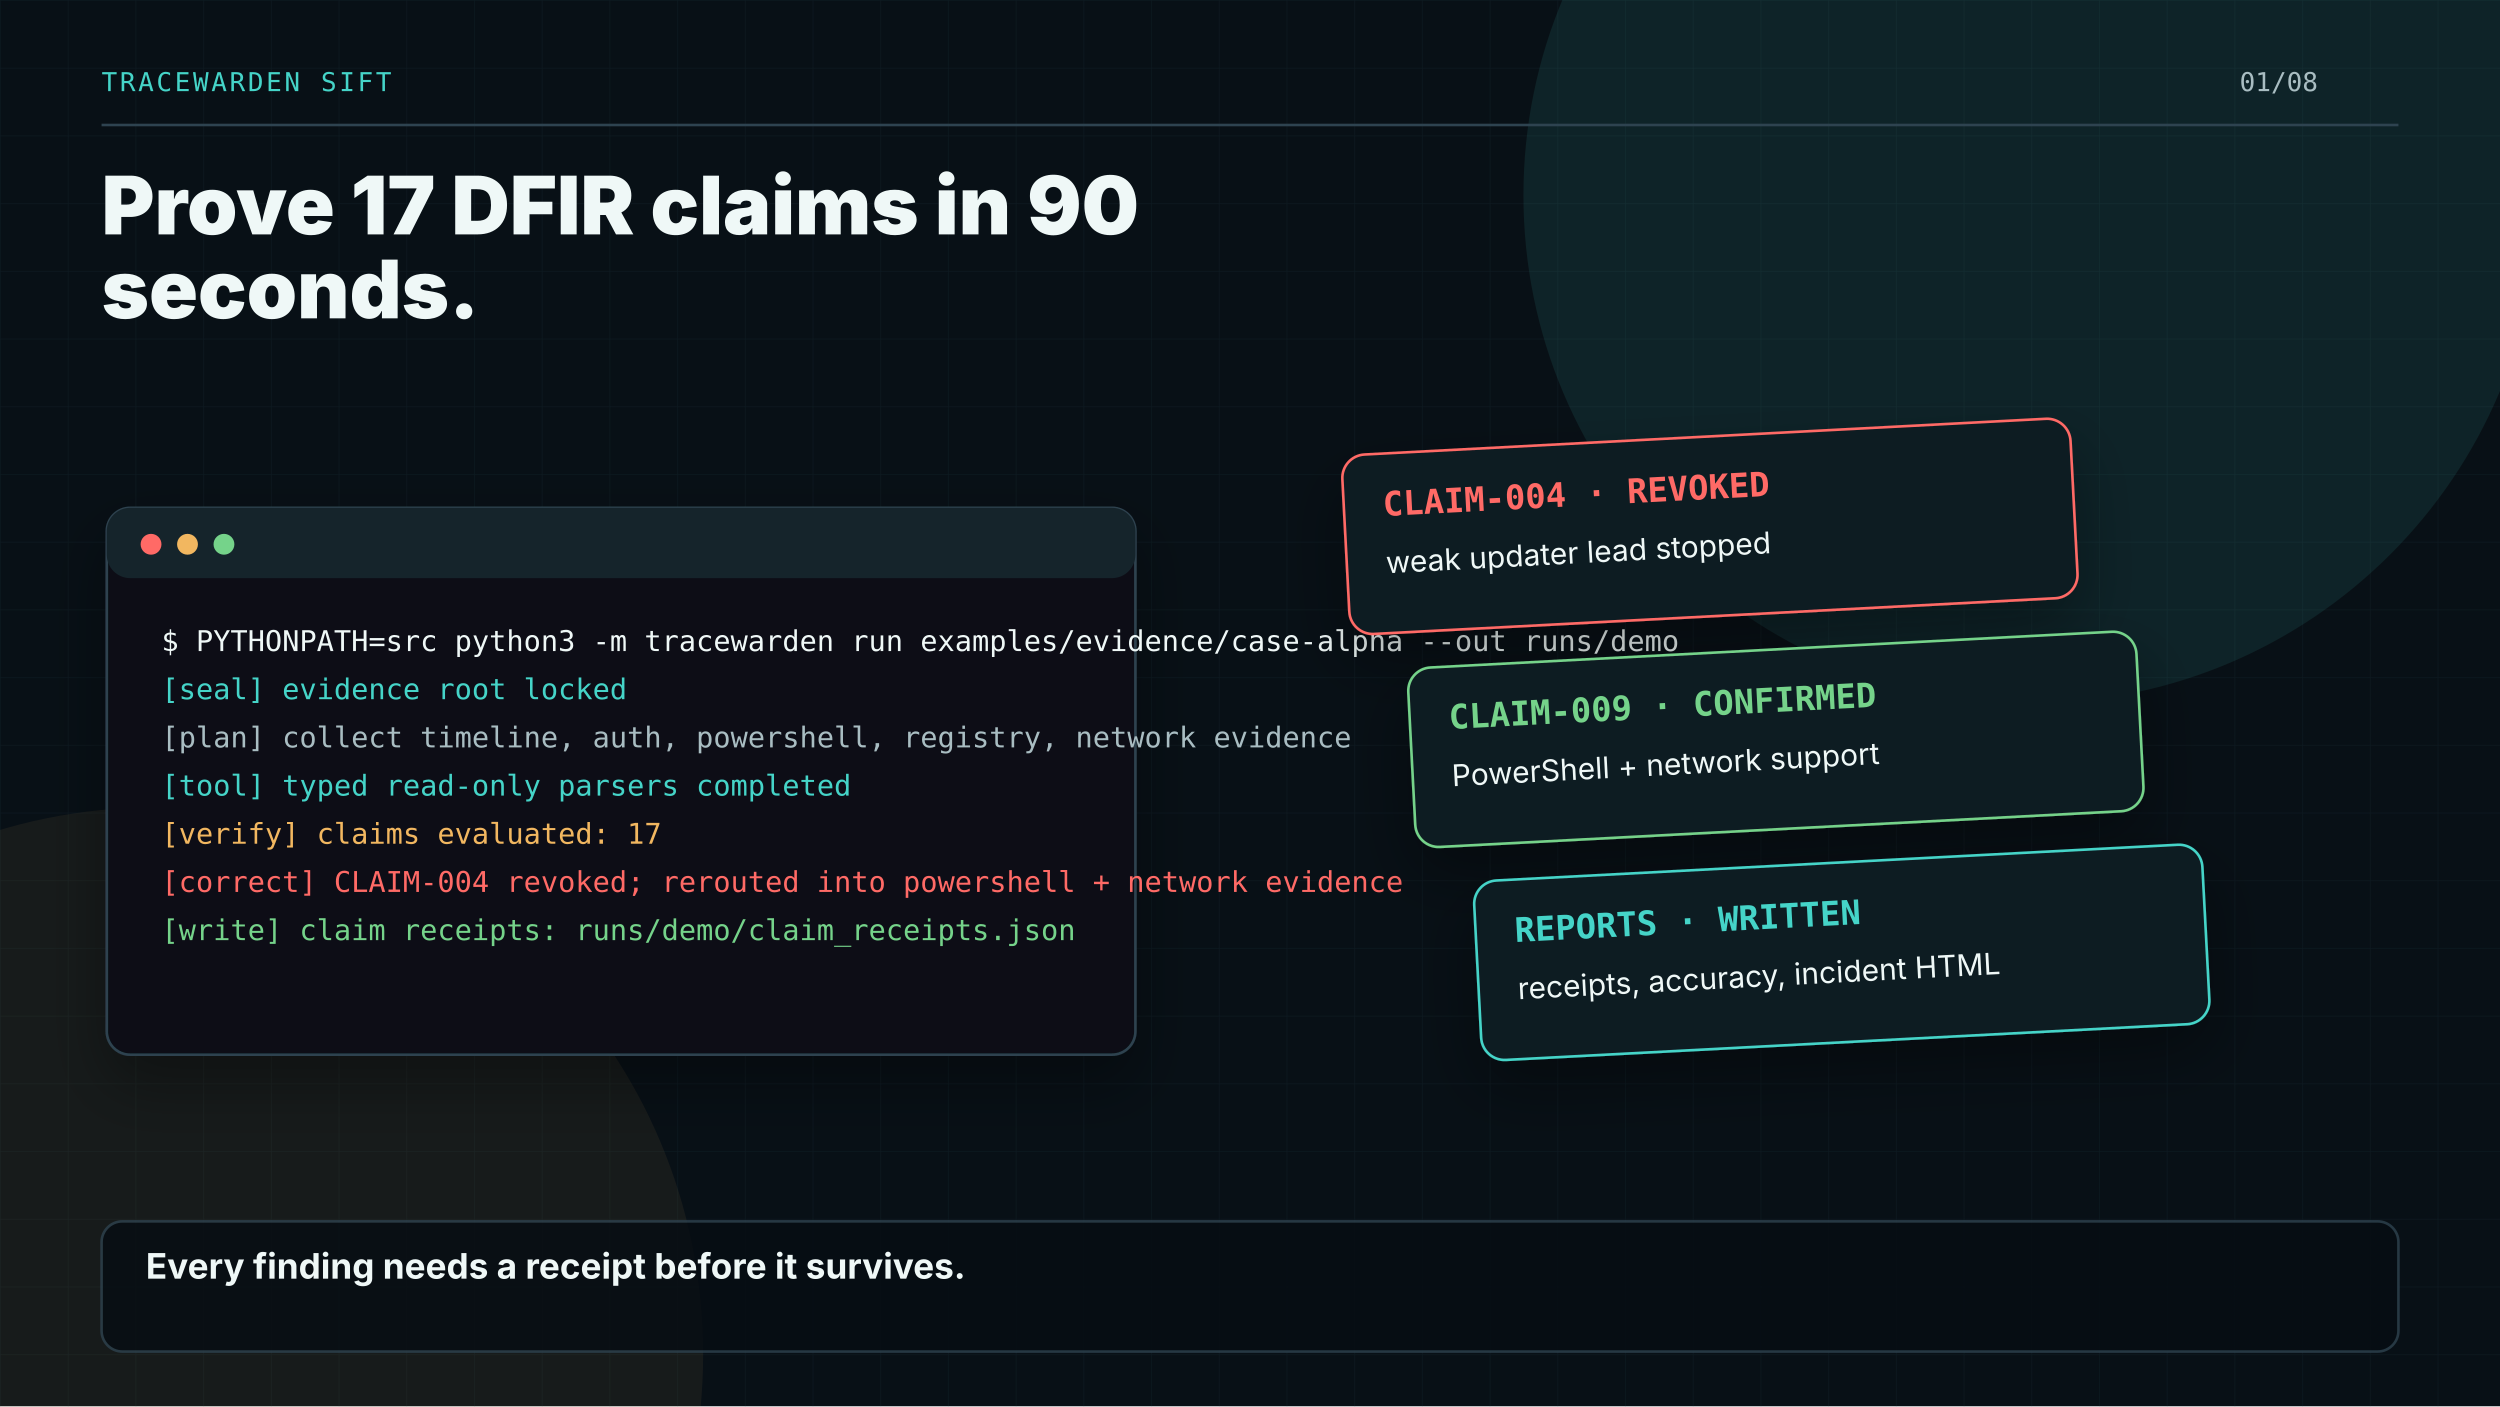
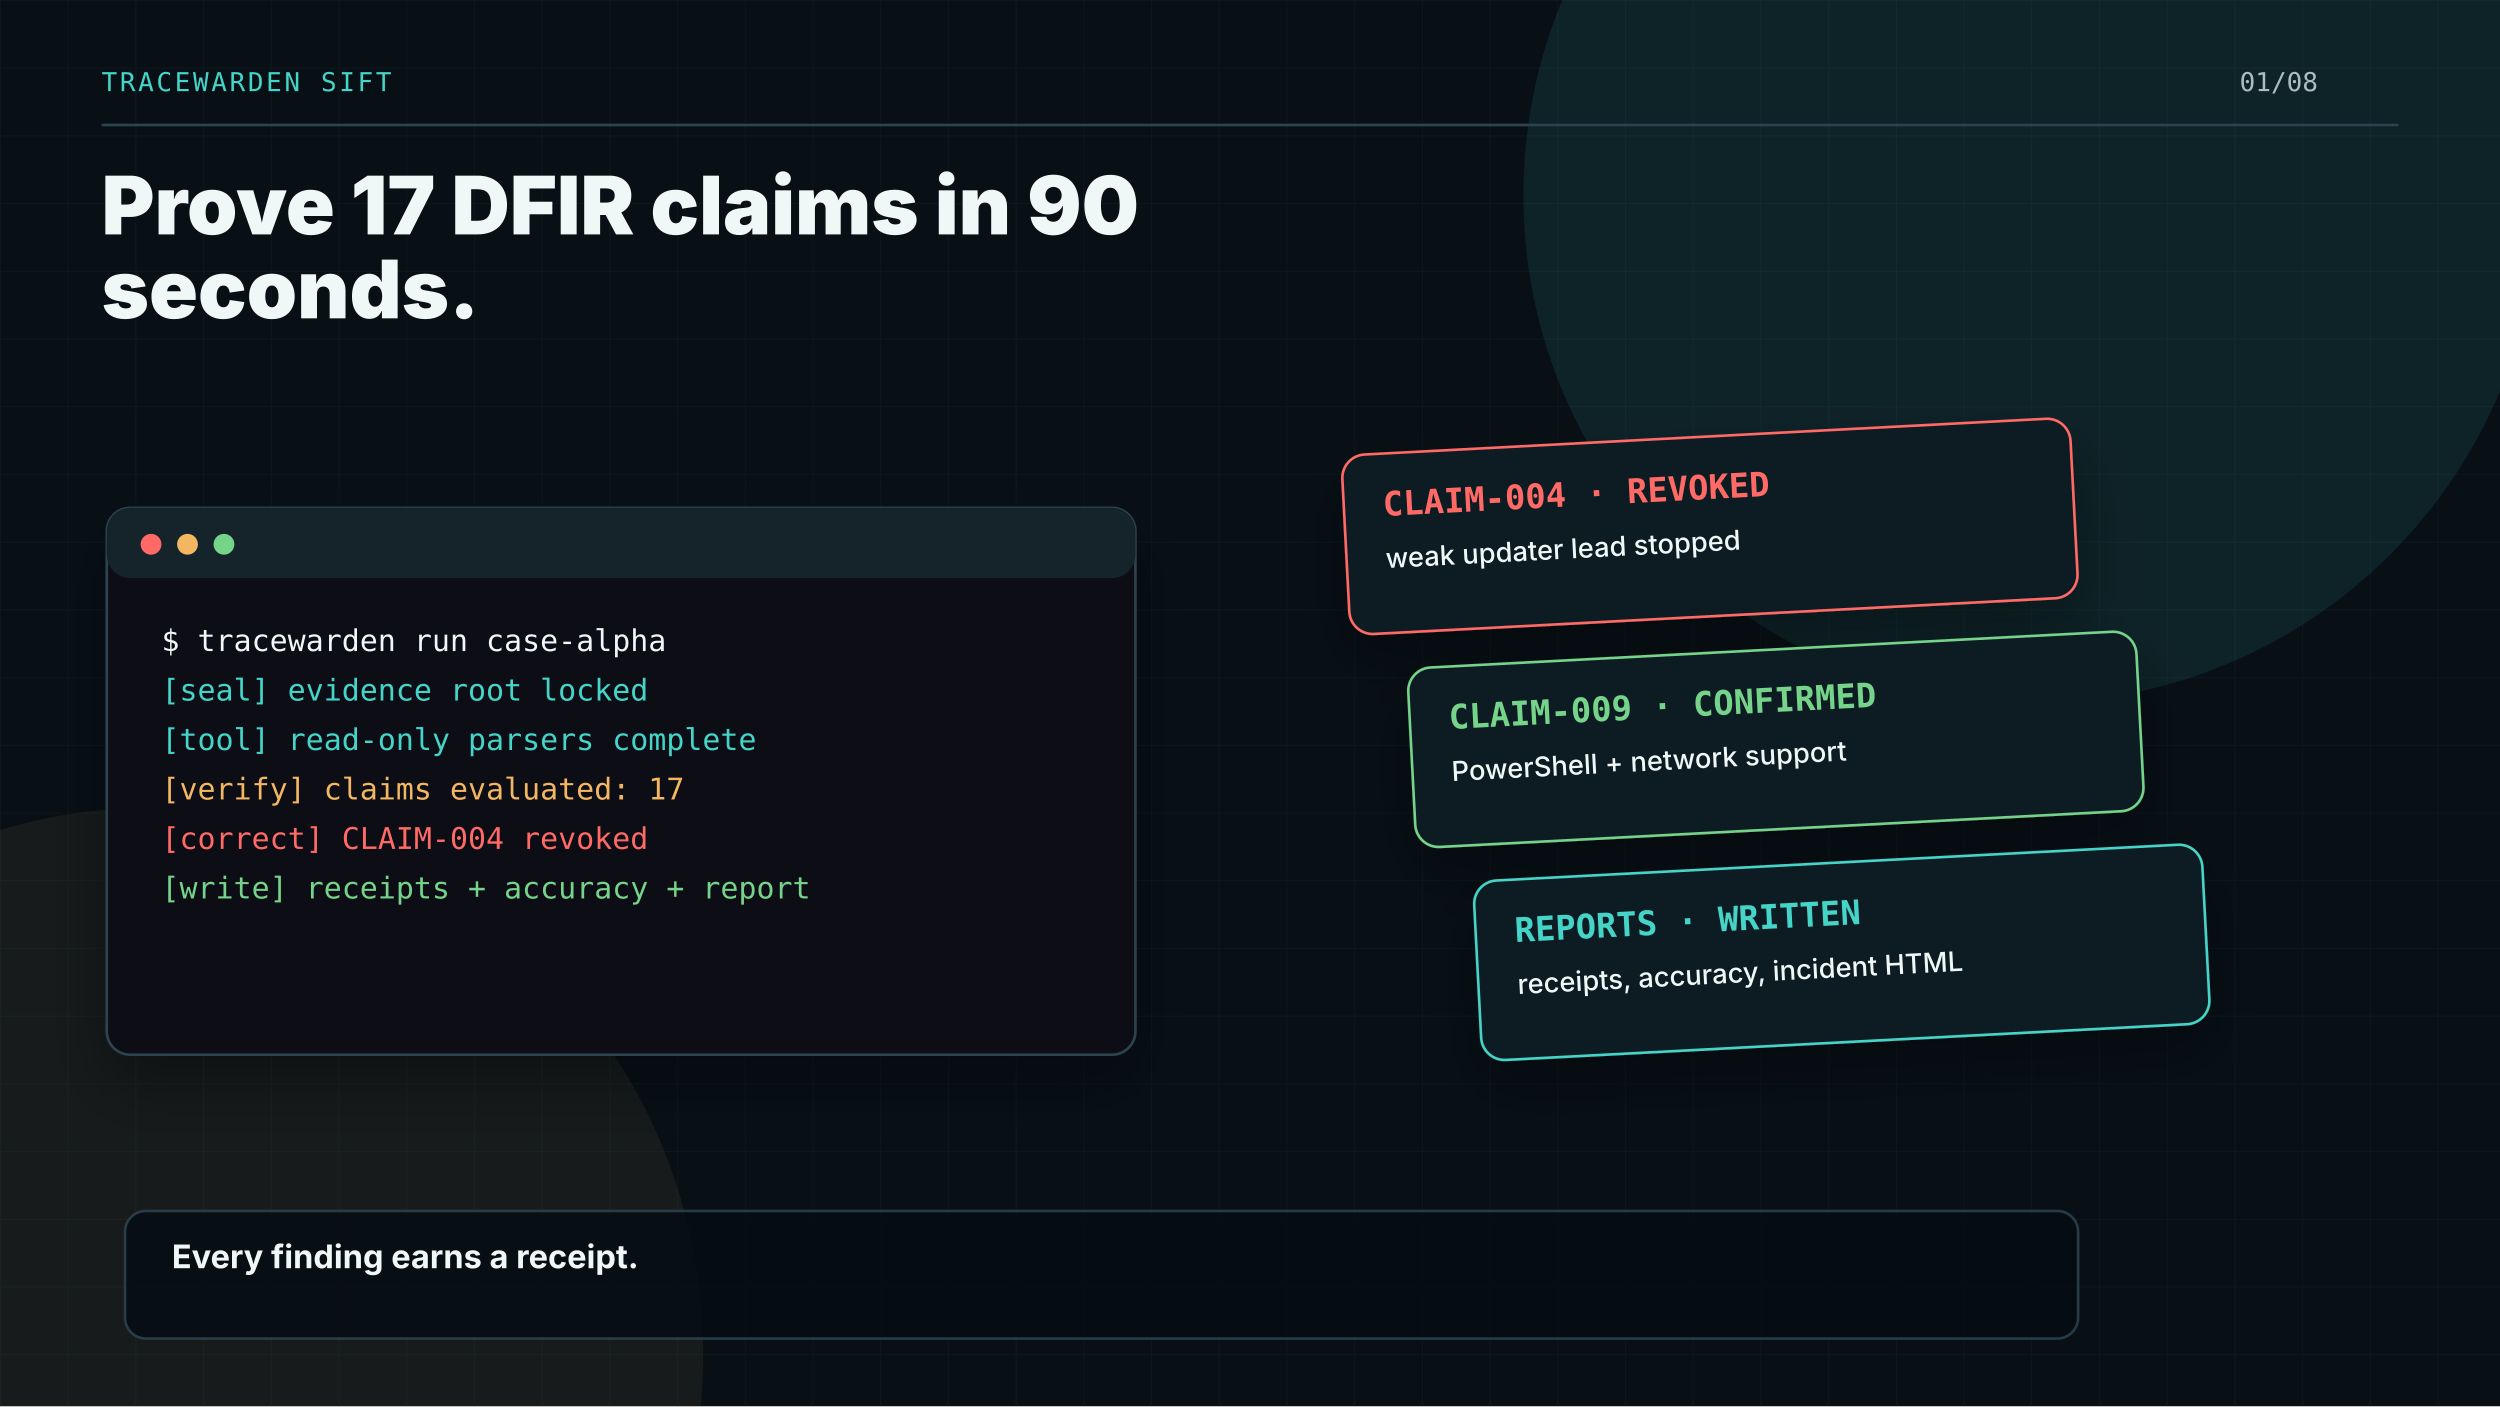
<svg xmlns="http://www.w3.org/2000/svg" width="1920" height="1080" viewBox="0 0 1920 1080">
  <defs>
    <filter id="shadow" x="-30%" y="-30%" width="160%" height="160%">
      <feDropShadow dx="0" dy="22" stdDeviation="24" flood-color="#000" flood-opacity="0.35" />
    </filter>
    <pattern id="grid" width="52" height="52" patternUnits="userSpaceOnUse">
      <path d="M 52 0 L 0 0 0 52" fill="none" stroke="#1c313a" stroke-width="1" />
    </pattern>
  </defs>
  <rect width="1920" height="1080" fill="#081016" />
  <rect width="1920" height="1080" fill="url(#grid)" opacity="0.30" />
  <circle cx="1560" cy="150" r="390" fill="#45d4c8" opacity="0.10" />
  <circle cx="120" cy="1040" r="420" fill="#f2b760" opacity="0.07" />
  <text x="78" y="70" font-family="Menlo, Consolas, monospace" font-size="20" fill="#45d4c8" letter-spacing="2">TRACEWARDEN SIFT</text>
  <text x="1720" y="70" font-family="Menlo, Consolas, monospace" font-size="20" fill="#a9bdc2">01/08</text>
  <line x1="78" y1="96" x2="1842" y2="96" stroke="#2e4350" stroke-width="2" />
  <text x="78" y="180" font-family="Inter, Helvetica, Arial, sans-serif" font-size="62" font-weight="850" fill="#eff8f7">Prove 17 DFIR claims in 90</text>
  <text x="78" y="244.48" font-family="Inter, Helvetica, Arial, sans-serif" font-size="62" font-weight="850" fill="#eff8f7">seconds.</text>
  <rect x="82" y="390" width="790" height="420" rx="18" fill="#071015" stroke="#2e4350" stroke-width="2" filter="url(#shadow)" />
  <rect x="82" y="390" width="790" height="54" rx="18" fill="#15242b" />
  <circle cx="116" cy="418" r="8" fill="#ff6a66" />
  <circle cx="144" cy="418" r="8" fill="#f2b760" />
  <circle cx="172" cy="418" r="8" fill="#75d38a" />
-   <text x="124" y="500" font-family="Menlo, Consolas, monospace" font-size="22" fill="#eff8f7">$ PYTHONPATH=src python3 -m tracewarden run examples/evidence/case-alpha --out runs/demo</text>
-   <text x="124" y="537" font-family="Menlo, Consolas, monospace" font-size="22" fill="#45d4c8">[seal] evidence root locked</text>
-   <text x="124" y="574" font-family="Menlo, Consolas, monospace" font-size="22" fill="#a9bdc2">[plan] collect timeline, auth, powershell, registry, network evidence</text>
-   <text x="124" y="611" font-family="Menlo, Consolas, monospace" font-size="22" fill="#45d4c8">[tool] typed read-only parsers completed</text>
-   <text x="124" y="648" font-family="Menlo, Consolas, monospace" font-size="22" fill="#f2b760">[verify] claims evaluated: 17</text>
-   <text x="124" y="685" font-family="Menlo, Consolas, monospace" font-size="22" fill="#ff6a66">[correct] CLAIM-004 revoked; rerouted into powershell + network evidence</text>
-   <text x="124" y="722" font-family="Menlo, Consolas, monospace" font-size="22" fill="#75d38a">[write] claim receipts: runs/demo/claim_receipts.json</text>
+   <text x="124" y="500" font-family="Menlo, Consolas, monospace" font-size="23" fill="#eff8f7">$ tracewarden run case-alpha</text>
+   <text x="124" y="538" font-family="Menlo, Consolas, monospace" font-size="23" fill="#45d4c8">[seal] evidence root locked</text>
+   <text x="124" y="576" font-family="Menlo, Consolas, monospace" font-size="23" fill="#45d4c8">[tool] read-only parsers complete</text>
+   <text x="124" y="614" font-family="Menlo, Consolas, monospace" font-size="23" fill="#f2b760">[verify] claims evaluated: 17</text>
+   <text x="124" y="652" font-family="Menlo, Consolas, monospace" font-size="23" fill="#ff6a66">[correct] CLAIM-004 revoked</text>
+   <text x="124" y="690" font-family="Menlo, Consolas, monospace" font-size="23" fill="#75d38a">[write] receipts + accuracy + report</text>
  <g transform="translate(1030 350) rotate(-3)">
    <g>
      <rect x="0" y="0" width="560" height="138" rx="18" fill="#111b23" stroke="#ff6a66" stroke-width="2" filter="url(#shadow)" />
      <text x="30" y="48" font-family="Menlo, Consolas, monospace" font-size="26" font-weight="800" fill="#ff6a66">CLAIM-004 · REVOKED</text>
-       <text x="30" y="92" font-family="Inter, Helvetica, Arial, sans-serif" font-size="23" fill="#eff8f7">weak updater lead stopped</text>
+       <text x="30" y="88" font-family="Inter, Helvetica, Arial, sans-serif" font-size="21" font-weight="500" fill="#eff8f7">weak updater lead stopped</text>
    </g>
    <g>
      <rect x="42" y="166" width="560" height="138" rx="18" fill="#111b23" stroke="#75d38a" stroke-width="2" filter="url(#shadow)" />
      <text x="72" y="214" font-family="Menlo, Consolas, monospace" font-size="26" font-weight="800" fill="#75d38a">CLAIM-009 · CONFIRMED</text>
-       <text x="72" y="258" font-family="Inter, Helvetica, Arial, sans-serif" font-size="23" fill="#eff8f7">PowerShell + network support</text>
+       <text x="72" y="254" font-family="Inter, Helvetica, Arial, sans-serif" font-size="21" font-weight="500" fill="#eff8f7">PowerShell + network support</text>
    </g>
    <g>
      <rect x="84" y="332" width="560" height="138" rx="18" fill="#111b23" stroke="#45d4c8" stroke-width="2" filter="url(#shadow)" />
      <text x="114" y="380" font-family="Menlo, Consolas, monospace" font-size="26" font-weight="800" fill="#45d4c8">REPORTS · WRITTEN</text>
-       <text x="114" y="424" font-family="Inter, Helvetica, Arial, sans-serif" font-size="23" fill="#eff8f7">receipts, accuracy, incident HTML</text>
+       <text x="114" y="420" font-family="Inter, Helvetica, Arial, sans-serif" font-size="21" font-weight="500" fill="#eff8f7">receipts, accuracy, incident HTML</text>
    </g>
  </g>
  <g>
-     <rect x="78" y="938" width="1764" height="100" rx="16" fill="#050c12" opacity="0.78" stroke="#2e4350" stroke-width="2" />
-     <text x="112" y="982" font-family="Inter, Helvetica, Arial, sans-serif" font-size="27" font-weight="750" fill="#eff8f7">Every finding needs a receipt before it survives.</text>
+     <rect x="96" y="930" width="1500" height="98" rx="16" fill="#050c12" opacity="0.82" stroke="#2e4350" stroke-width="2" />
+     <text x="132" y="974" font-family="Inter, Helvetica, Arial, sans-serif" font-size="25" font-weight="750" fill="#eff8f7">Every finding earns a receipt.</text>
  </g>
</svg>
